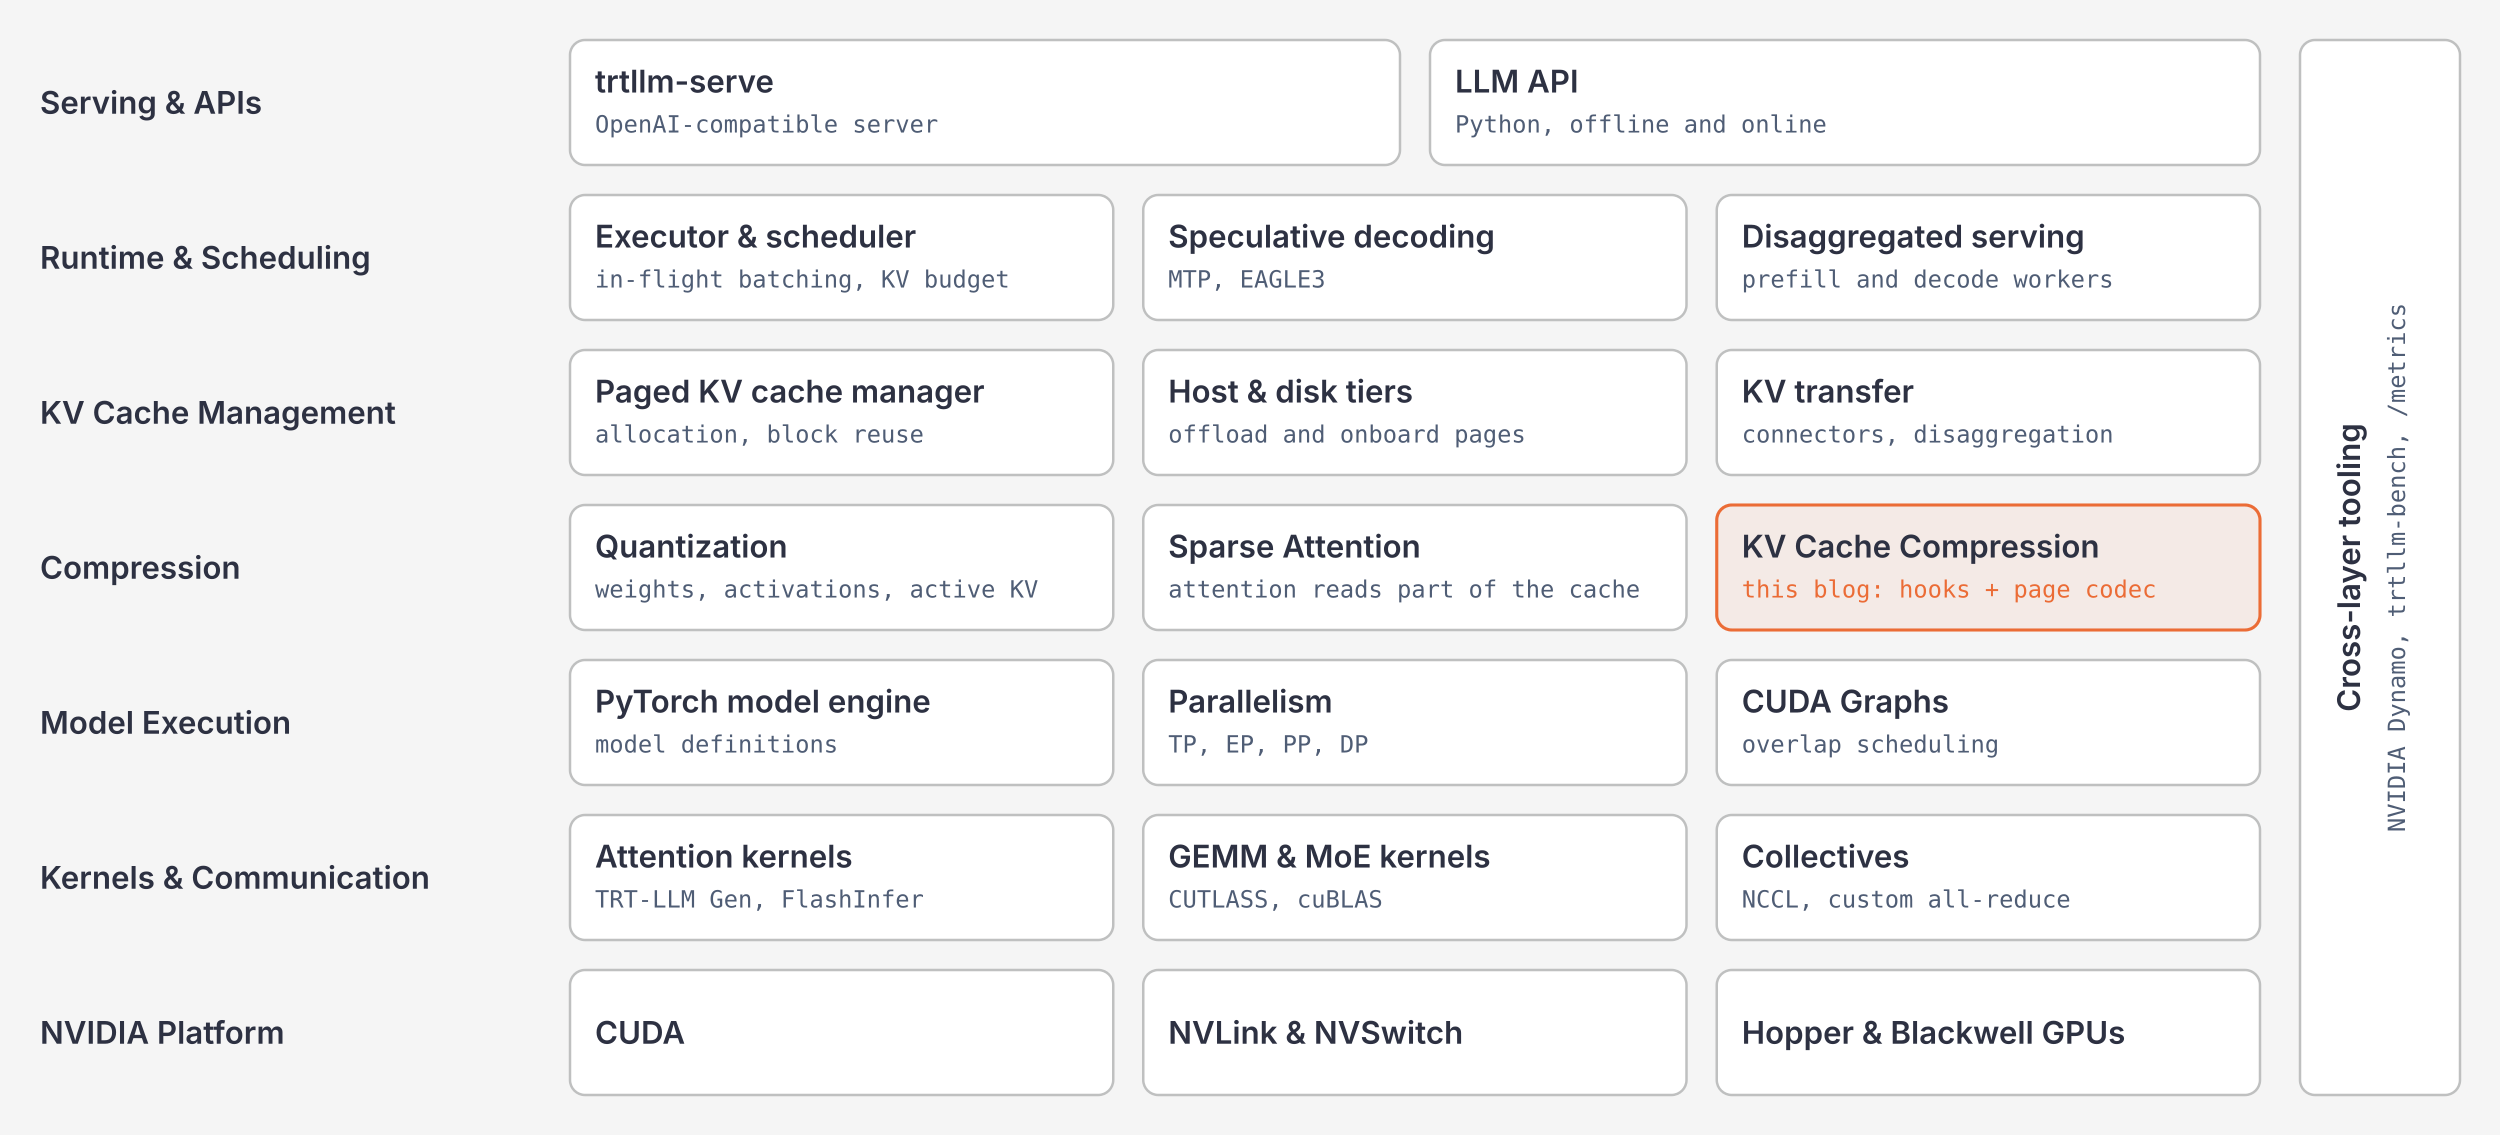
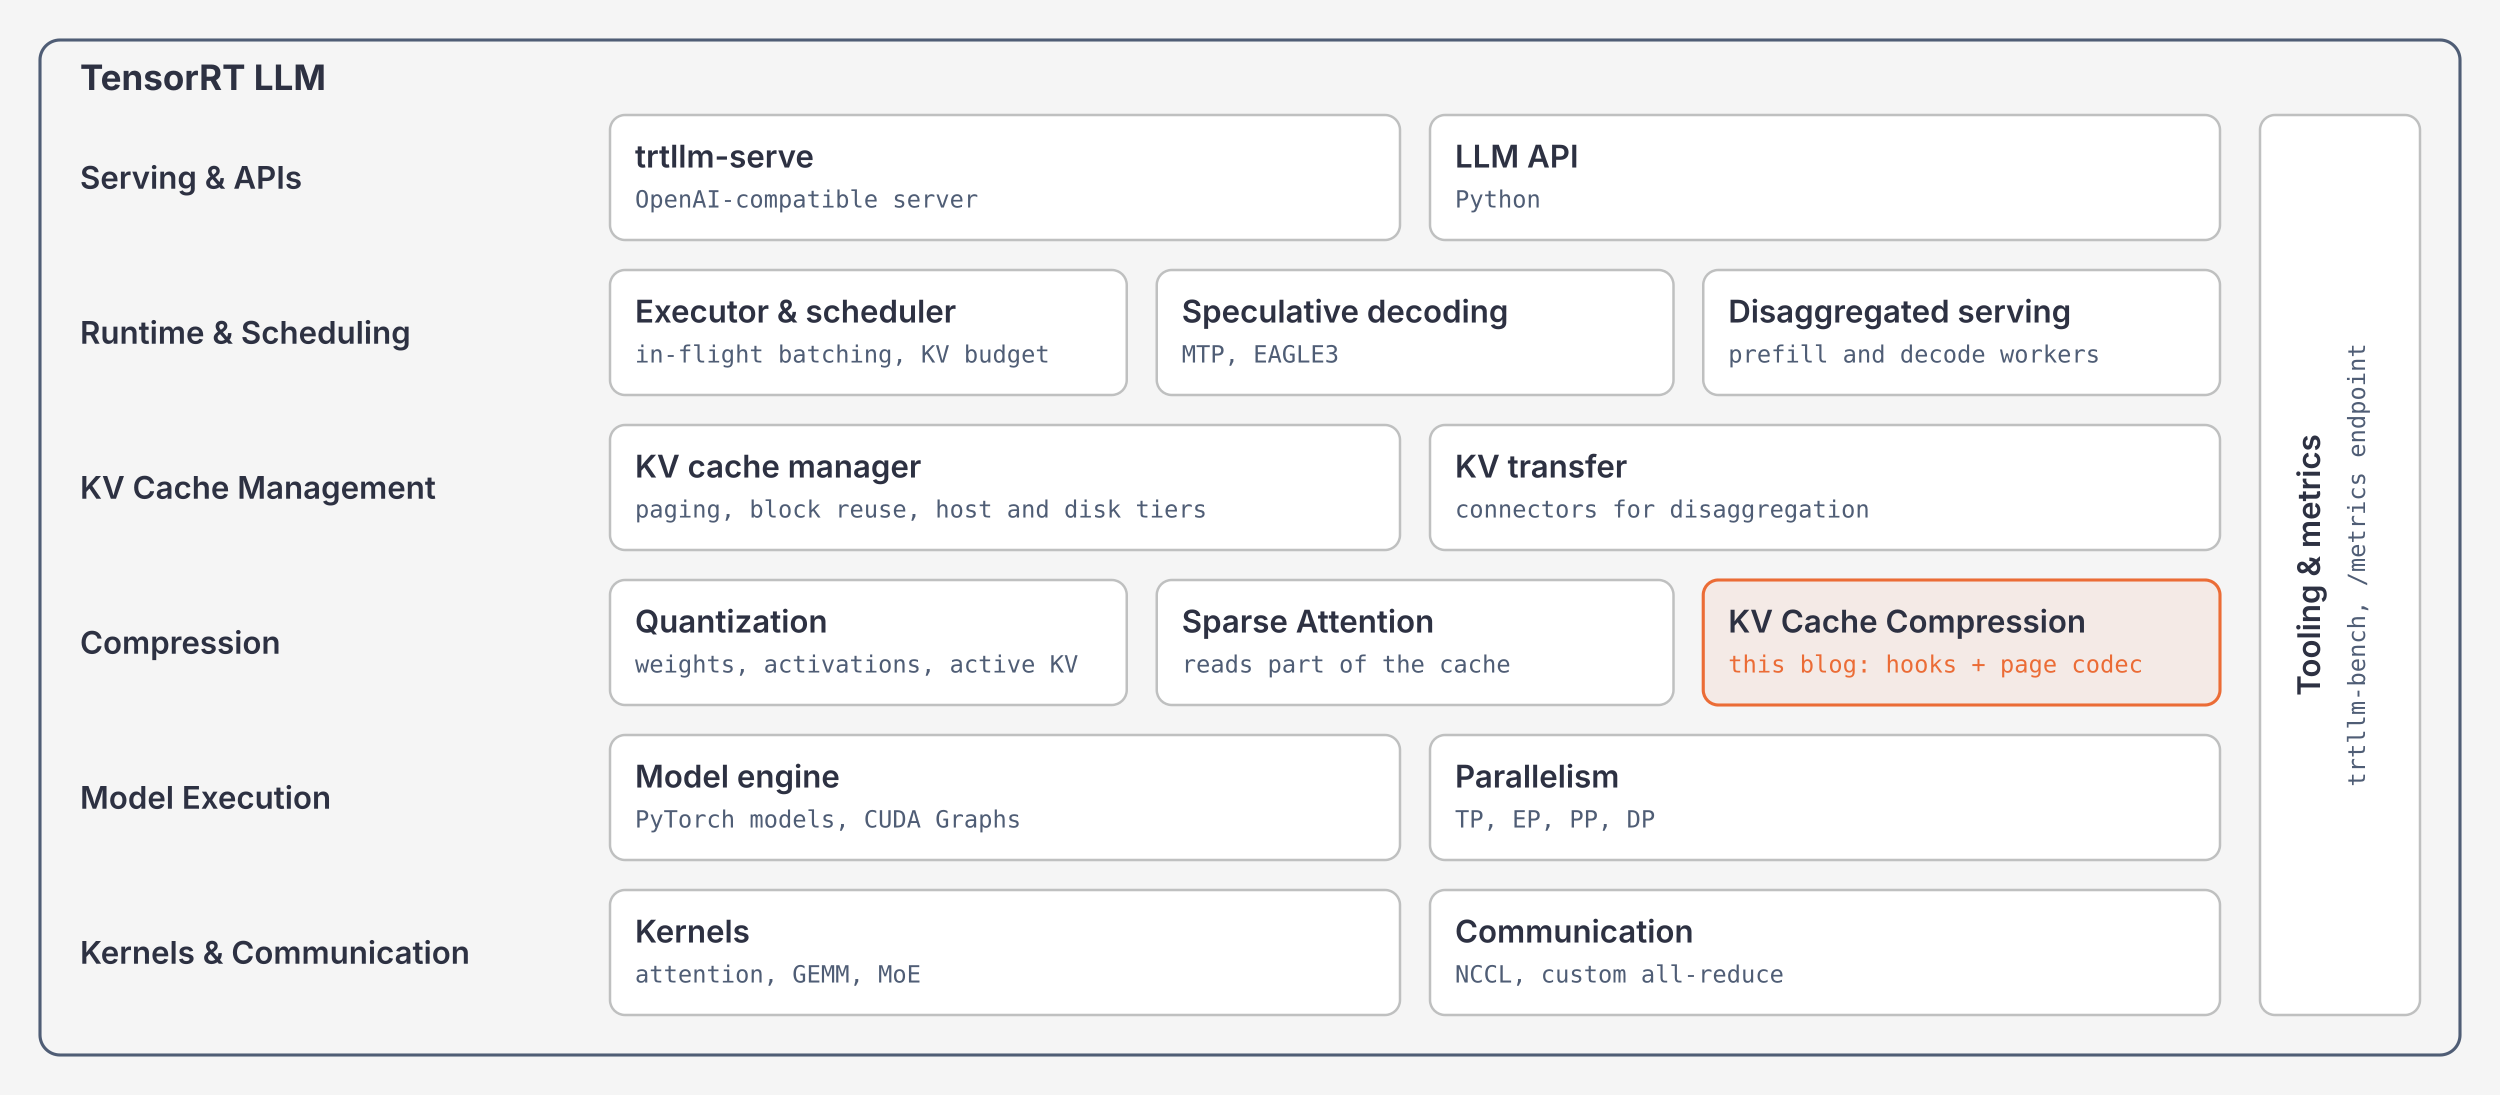
- <svg xmlns="http://www.w3.org/2000/svg" width="1000" height="454" viewBox="0 0 1000 454" font-family="'Geist','Inter',system-ui,-apple-system,'Segoe UI',sans-serif">
-   <rect width="1000" height="454" fill="#f5f5f5" />
-   <text x="16" y="45.5" font-size="12.5" font-weight="600" fill="#2d3142">Serving &amp; APIs</text>
-   <rect x="228.0" y="16" width="332.0" height="50" rx="6" fill="#ffffff" stroke="#bfc0c0" stroke-width="1" />
-   <text x="238.0" y="37" font-size="12.5" font-weight="600" fill="#2d3142">trtllm-serve</text>
-   <text x="238.0" y="53" font-size="9.5" font-weight="500" font-family="'Geist Mono','SFMono-Regular',Menlo,Consolas,monospace" fill="#4f5d75">OpenAI-compatible server</text>
-   <rect x="572.0" y="16" width="332.0" height="50" rx="6" fill="#ffffff" stroke="#bfc0c0" stroke-width="1" />
-   <text x="582.0" y="37" font-size="12.5" font-weight="600" fill="#2d3142">LLM API</text>
-   <text x="582.0" y="53" font-size="9.5" font-weight="500" font-family="'Geist Mono','SFMono-Regular',Menlo,Consolas,monospace" fill="#4f5d75">Python, offline and online</text>
-   <text x="16" y="107.5" font-size="12.5" font-weight="600" fill="#2d3142">Runtime &amp; Scheduling</text>
-   <rect x="228.0" y="78" width="217.3" height="50" rx="6" fill="#ffffff" stroke="#bfc0c0" stroke-width="1" />
-   <text x="238.0" y="99" font-size="12.5" font-weight="600" fill="#2d3142">Executor &amp; scheduler</text>
-   <text x="238.0" y="115" font-size="9.5" font-weight="500" font-family="'Geist Mono','SFMono-Regular',Menlo,Consolas,monospace" fill="#4f5d75">in-flight batching, KV budget</text>
-   <rect x="457.3" y="78" width="217.3" height="50" rx="6" fill="#ffffff" stroke="#bfc0c0" stroke-width="1" />
-   <text x="467.3" y="99" font-size="12.5" font-weight="600" fill="#2d3142">Speculative decoding</text>
-   <text x="467.3" y="115" font-size="9.5" font-weight="500" font-family="'Geist Mono','SFMono-Regular',Menlo,Consolas,monospace" fill="#4f5d75">MTP, EAGLE3</text>
-   <rect x="686.7" y="78" width="217.3" height="50" rx="6" fill="#ffffff" stroke="#bfc0c0" stroke-width="1" />
-   <text x="696.7" y="99" font-size="12.5" font-weight="600" fill="#2d3142">Disaggregated serving</text>
-   <text x="696.7" y="115" font-size="9.5" font-weight="500" font-family="'Geist Mono','SFMono-Regular',Menlo,Consolas,monospace" fill="#4f5d75">prefill and decode workers</text>
-   <text x="16" y="169.5" font-size="12.5" font-weight="600" fill="#2d3142">KV Cache Management</text>
-   <rect x="228.0" y="140" width="217.3" height="50" rx="6" fill="#ffffff" stroke="#bfc0c0" stroke-width="1" />
-   <text x="238.0" y="161" font-size="12.5" font-weight="600" fill="#2d3142">Paged KV cache manager</text>
-   <text x="238.0" y="177" font-size="9.5" font-weight="500" font-family="'Geist Mono','SFMono-Regular',Menlo,Consolas,monospace" fill="#4f5d75">allocation, block reuse</text>
-   <rect x="457.3" y="140" width="217.3" height="50" rx="6" fill="#ffffff" stroke="#bfc0c0" stroke-width="1" />
-   <text x="467.3" y="161" font-size="12.5" font-weight="600" fill="#2d3142">Host &amp; disk tiers</text>
-   <text x="467.3" y="177" font-size="9.5" font-weight="500" font-family="'Geist Mono','SFMono-Regular',Menlo,Consolas,monospace" fill="#4f5d75">offload and onboard pages</text>
-   <rect x="686.7" y="140" width="217.3" height="50" rx="6" fill="#ffffff" stroke="#bfc0c0" stroke-width="1" />
-   <text x="696.7" y="161" font-size="12.5" font-weight="600" fill="#2d3142">KV transfer</text>
-   <text x="696.7" y="177" font-size="9.5" font-weight="500" font-family="'Geist Mono','SFMono-Regular',Menlo,Consolas,monospace" fill="#4f5d75">connectors, disaggregation</text>
-   <text x="16" y="231.5" font-size="12.5" font-weight="600" fill="#2d3142">Compression</text>
-   <rect x="228.0" y="202" width="217.3" height="50" rx="6" fill="#ffffff" stroke="#bfc0c0" stroke-width="1" />
-   <text x="238.0" y="223" font-size="12.5" font-weight="600" fill="#2d3142">Quantization</text>
-   <text x="238.0" y="239" font-size="9.5" font-weight="500" font-family="'Geist Mono','SFMono-Regular',Menlo,Consolas,monospace" fill="#4f5d75">weights, activations, active KV</text>
-   <rect x="457.3" y="202" width="217.3" height="50" rx="6" fill="#ffffff" stroke="#bfc0c0" stroke-width="1" />
-   <text x="467.3" y="223" font-size="12.5" font-weight="600" fill="#2d3142">Sparse Attention</text>
-   <text x="467.3" y="239" font-size="9.5" font-weight="500" font-family="'Geist Mono','SFMono-Regular',Menlo,Consolas,monospace" fill="#4f5d75">attention reads part of the cache</text>
-   <rect x="686.7" y="202" width="217.3" height="50" rx="6" fill="rgba(235,108,54,0.08)" stroke="#eb6c36" stroke-width="1.25" />
-   <text x="696.7" y="223" font-size="12.5" font-weight="600" fill="#2d3142">KV Cache Compression</text>
-   <text x="696.7" y="239" font-size="9.5" font-weight="500" font-family="'Geist Mono','SFMono-Regular',Menlo,Consolas,monospace" fill="#eb6c36">this blog: hooks + page codec</text>
-   <text x="16" y="293.5" font-size="12.5" font-weight="600" fill="#2d3142">Model Execution</text>
-   <rect x="228.0" y="264" width="217.3" height="50" rx="6" fill="#ffffff" stroke="#bfc0c0" stroke-width="1" />
-   <text x="238.0" y="285" font-size="12.5" font-weight="600" fill="#2d3142">PyTorch model engine</text>
-   <text x="238.0" y="301" font-size="9.5" font-weight="500" font-family="'Geist Mono','SFMono-Regular',Menlo,Consolas,monospace" fill="#4f5d75">model definitions</text>
-   <rect x="457.3" y="264" width="217.3" height="50" rx="6" fill="#ffffff" stroke="#bfc0c0" stroke-width="1" />
-   <text x="467.3" y="285" font-size="12.5" font-weight="600" fill="#2d3142">Parallelism</text>
-   <text x="467.3" y="301" font-size="9.5" font-weight="500" font-family="'Geist Mono','SFMono-Regular',Menlo,Consolas,monospace" fill="#4f5d75">TP, EP, PP, DP</text>
-   <rect x="686.7" y="264" width="217.3" height="50" rx="6" fill="#ffffff" stroke="#bfc0c0" stroke-width="1" />
-   <text x="696.7" y="285" font-size="12.5" font-weight="600" fill="#2d3142">CUDA Graphs</text>
-   <text x="696.7" y="301" font-size="9.5" font-weight="500" font-family="'Geist Mono','SFMono-Regular',Menlo,Consolas,monospace" fill="#4f5d75">overlap scheduling</text>
-   <text x="16" y="355.5" font-size="12.5" font-weight="600" fill="#2d3142">Kernels &amp; Communication</text>
-   <rect x="228.0" y="326" width="217.3" height="50" rx="6" fill="#ffffff" stroke="#bfc0c0" stroke-width="1" />
-   <text x="238.0" y="347" font-size="12.5" font-weight="600" fill="#2d3142">Attention kernels</text>
-   <text x="238.0" y="363" font-size="9.5" font-weight="500" font-family="'Geist Mono','SFMono-Regular',Menlo,Consolas,monospace" fill="#4f5d75">TRT-LLM Gen, FlashInfer</text>
-   <rect x="457.3" y="326" width="217.3" height="50" rx="6" fill="#ffffff" stroke="#bfc0c0" stroke-width="1" />
-   <text x="467.3" y="347" font-size="12.5" font-weight="600" fill="#2d3142">GEMM &amp; MoE kernels</text>
-   <text x="467.3" y="363" font-size="9.5" font-weight="500" font-family="'Geist Mono','SFMono-Regular',Menlo,Consolas,monospace" fill="#4f5d75">CUTLASS, cuBLAS</text>
-   <rect x="686.7" y="326" width="217.3" height="50" rx="6" fill="#ffffff" stroke="#bfc0c0" stroke-width="1" />
-   <text x="696.7" y="347" font-size="12.5" font-weight="600" fill="#2d3142">Collectives</text>
-   <text x="696.7" y="363" font-size="9.5" font-weight="500" font-family="'Geist Mono','SFMono-Regular',Menlo,Consolas,monospace" fill="#4f5d75">NCCL, custom all-reduce</text>
-   <text x="16" y="417.5" font-size="12.5" font-weight="600" fill="#2d3142">NVIDIA Platform</text>
-   <rect x="228.0" y="388" width="217.3" height="50" rx="6" fill="#ffffff" stroke="#bfc0c0" stroke-width="1" />
-   <text x="238.0" y="417.5" font-size="12.5" font-weight="600" fill="#2d3142">CUDA</text>
-   <rect x="457.3" y="388" width="217.3" height="50" rx="6" fill="#ffffff" stroke="#bfc0c0" stroke-width="1" />
-   <text x="467.3" y="417.5" font-size="12.5" font-weight="600" fill="#2d3142">NVLink &amp; NVSwitch</text>
-   <rect x="686.7" y="388" width="217.3" height="50" rx="6" fill="#ffffff" stroke="#bfc0c0" stroke-width="1" />
-   <text x="696.7" y="417.5" font-size="12.5" font-weight="600" fill="#2d3142">Hopper &amp; Blackwell GPUs</text>
-   <rect x="920" y="16" width="64" height="422" rx="6" fill="#ffffff" stroke="#bfc0c0" stroke-width="1" />
-   <text x="0" y="0" font-size="12.5" font-weight="600" fill="#2d3142" text-anchor="middle" transform="translate(944.0,227.0) rotate(-90)">Cross-layer tooling</text>
-   <text x="0" y="0" font-size="9.5" font-weight="500" font-family="'Geist Mono','SFMono-Regular',Menlo,Consolas,monospace" fill="#4f5d75" text-anchor="middle" transform="translate(962.0,227.0) rotate(-90)">NVIDIA Dynamo, trtllm-bench, /metrics</text>
+ <svg xmlns="http://www.w3.org/2000/svg" width="1000" height="438" viewBox="0 0 1000 438" font-family="'Geist','Inter',system-ui,-apple-system,'Segoe UI',sans-serif">
+   <rect width="1000" height="438" fill="#f5f5f5" />
+   <rect x="16" y="16" width="968" height="406" rx="8" fill="none" stroke="#4f5d75" stroke-width="1.25" />
+   <text x="32" y="36" font-size="14" font-weight="700" fill="#2d3142">TensorRT LLM</text>
+   <text x="32" y="75.5" font-size="12.5" font-weight="600" fill="#2d3142">Serving &amp; APIs</text>
+   <rect x="244.0" y="46" width="316.0" height="50" rx="6" fill="#ffffff" stroke="#bfc0c0" stroke-width="1" />
+   <text x="254.0" y="67" font-size="12.5" font-weight="600" fill="#2d3142">trtllm-serve</text>
+   <text x="254.0" y="83" font-size="9.5" font-weight="500" font-family="'Geist Mono','SFMono-Regular',Menlo,Consolas,monospace" fill="#4f5d75">OpenAI-compatible server</text>
+   <rect x="572.0" y="46" width="316.0" height="50" rx="6" fill="#ffffff" stroke="#bfc0c0" stroke-width="1" />
+   <text x="582.0" y="67" font-size="12.5" font-weight="600" fill="#2d3142">LLM API</text>
+   <text x="582.0" y="83" font-size="9.5" font-weight="500" font-family="'Geist Mono','SFMono-Regular',Menlo,Consolas,monospace" fill="#4f5d75">Python</text>
+   <text x="32" y="137.5" font-size="12.5" font-weight="600" fill="#2d3142">Runtime &amp; Scheduling</text>
+   <rect x="244.0" y="108" width="206.7" height="50" rx="6" fill="#ffffff" stroke="#bfc0c0" stroke-width="1" />
+   <text x="254.0" y="129" font-size="12.5" font-weight="600" fill="#2d3142">Executor &amp; scheduler</text>
+   <text x="254.0" y="145" font-size="9.5" font-weight="500" font-family="'Geist Mono','SFMono-Regular',Menlo,Consolas,monospace" fill="#4f5d75">in-flight batching, KV budget</text>
+   <rect x="462.7" y="108" width="206.7" height="50" rx="6" fill="#ffffff" stroke="#bfc0c0" stroke-width="1" />
+   <text x="472.7" y="129" font-size="12.5" font-weight="600" fill="#2d3142">Speculative decoding</text>
+   <text x="472.7" y="145" font-size="9.5" font-weight="500" font-family="'Geist Mono','SFMono-Regular',Menlo,Consolas,monospace" fill="#4f5d75">MTP, EAGLE3</text>
+   <rect x="681.3" y="108" width="206.7" height="50" rx="6" fill="#ffffff" stroke="#bfc0c0" stroke-width="1" />
+   <text x="691.3" y="129" font-size="12.5" font-weight="600" fill="#2d3142">Disaggregated serving</text>
+   <text x="691.3" y="145" font-size="9.5" font-weight="500" font-family="'Geist Mono','SFMono-Regular',Menlo,Consolas,monospace" fill="#4f5d75">prefill and decode workers</text>
+   <text x="32" y="199.5" font-size="12.5" font-weight="600" fill="#2d3142">KV Cache Management</text>
+   <rect x="244.0" y="170" width="316.0" height="50" rx="6" fill="#ffffff" stroke="#bfc0c0" stroke-width="1" />
+   <text x="254.0" y="191" font-size="12.5" font-weight="600" fill="#2d3142">KV cache manager</text>
+   <text x="254.0" y="207" font-size="9.5" font-weight="500" font-family="'Geist Mono','SFMono-Regular',Menlo,Consolas,monospace" fill="#4f5d75">paging, block reuse, host and disk tiers</text>
+   <rect x="572.0" y="170" width="316.0" height="50" rx="6" fill="#ffffff" stroke="#bfc0c0" stroke-width="1" />
+   <text x="582.0" y="191" font-size="12.5" font-weight="600" fill="#2d3142">KV transfer</text>
+   <text x="582.0" y="207" font-size="9.5" font-weight="500" font-family="'Geist Mono','SFMono-Regular',Menlo,Consolas,monospace" fill="#4f5d75">connectors for disaggregation</text>
+   <text x="32" y="261.5" font-size="12.5" font-weight="600" fill="#2d3142">Compression</text>
+   <rect x="244.0" y="232" width="206.7" height="50" rx="6" fill="#ffffff" stroke="#bfc0c0" stroke-width="1" />
+   <text x="254.0" y="253" font-size="12.5" font-weight="600" fill="#2d3142">Quantization</text>
+   <text x="254.0" y="269" font-size="9.5" font-weight="500" font-family="'Geist Mono','SFMono-Regular',Menlo,Consolas,monospace" fill="#4f5d75">weights, activations, active KV</text>
+   <rect x="462.7" y="232" width="206.7" height="50" rx="6" fill="#ffffff" stroke="#bfc0c0" stroke-width="1" />
+   <text x="472.7" y="253" font-size="12.5" font-weight="600" fill="#2d3142">Sparse Attention</text>
+   <text x="472.7" y="269" font-size="9.5" font-weight="500" font-family="'Geist Mono','SFMono-Regular',Menlo,Consolas,monospace" fill="#4f5d75">reads part of the cache</text>
+   <rect x="681.3" y="232" width="206.7" height="50" rx="6" fill="rgba(235,108,54,0.08)" stroke="#eb6c36" stroke-width="1.25" />
+   <text x="691.3" y="253" font-size="12.5" font-weight="600" fill="#2d3142">KV Cache Compression</text>
+   <text x="691.3" y="269" font-size="9.5" font-weight="500" font-family="'Geist Mono','SFMono-Regular',Menlo,Consolas,monospace" fill="#eb6c36">this blog: hooks + page codec</text>
+   <text x="32" y="323.5" font-size="12.5" font-weight="600" fill="#2d3142">Model Execution</text>
+   <rect x="244.0" y="294" width="316.0" height="50" rx="6" fill="#ffffff" stroke="#bfc0c0" stroke-width="1" />
+   <text x="254.0" y="315" font-size="12.5" font-weight="600" fill="#2d3142">Model engine</text>
+   <text x="254.0" y="331" font-size="9.5" font-weight="500" font-family="'Geist Mono','SFMono-Regular',Menlo,Consolas,monospace" fill="#4f5d75">PyTorch models, CUDA Graphs</text>
+   <rect x="572.0" y="294" width="316.0" height="50" rx="6" fill="#ffffff" stroke="#bfc0c0" stroke-width="1" />
+   <text x="582.0" y="315" font-size="12.5" font-weight="600" fill="#2d3142">Parallelism</text>
+   <text x="582.0" y="331" font-size="9.5" font-weight="500" font-family="'Geist Mono','SFMono-Regular',Menlo,Consolas,monospace" fill="#4f5d75">TP, EP, PP, DP</text>
+   <text x="32" y="385.5" font-size="12.5" font-weight="600" fill="#2d3142">Kernels &amp; Communication</text>
+   <rect x="244.0" y="356" width="316.0" height="50" rx="6" fill="#ffffff" stroke="#bfc0c0" stroke-width="1" />
+   <text x="254.0" y="377" font-size="12.5" font-weight="600" fill="#2d3142">Kernels</text>
+   <text x="254.0" y="393" font-size="9.5" font-weight="500" font-family="'Geist Mono','SFMono-Regular',Menlo,Consolas,monospace" fill="#4f5d75">attention, GEMM, MoE</text>
+   <rect x="572.0" y="356" width="316.0" height="50" rx="6" fill="#ffffff" stroke="#bfc0c0" stroke-width="1" />
+   <text x="582.0" y="377" font-size="12.5" font-weight="600" fill="#2d3142">Communication</text>
+   <text x="582.0" y="393" font-size="9.5" font-weight="500" font-family="'Geist Mono','SFMono-Regular',Menlo,Consolas,monospace" fill="#4f5d75">NCCL, custom all-reduce</text>
+   <rect x="904" y="46" width="64" height="360" rx="6" fill="#ffffff" stroke="#bfc0c0" stroke-width="1" />
+   <text x="0" y="0" font-size="12.5" font-weight="600" fill="#2d3142" text-anchor="middle" transform="translate(928.0,226.0) rotate(-90)">Tooling &amp; metrics</text>
+   <text x="0" y="0" font-size="9.5" font-weight="500" font-family="'Geist Mono','SFMono-Regular',Menlo,Consolas,monospace" fill="#4f5d75" text-anchor="middle" transform="translate(946.0,226.0) rotate(-90)">trtllm-bench, /metrics endpoint</text>
</svg>
